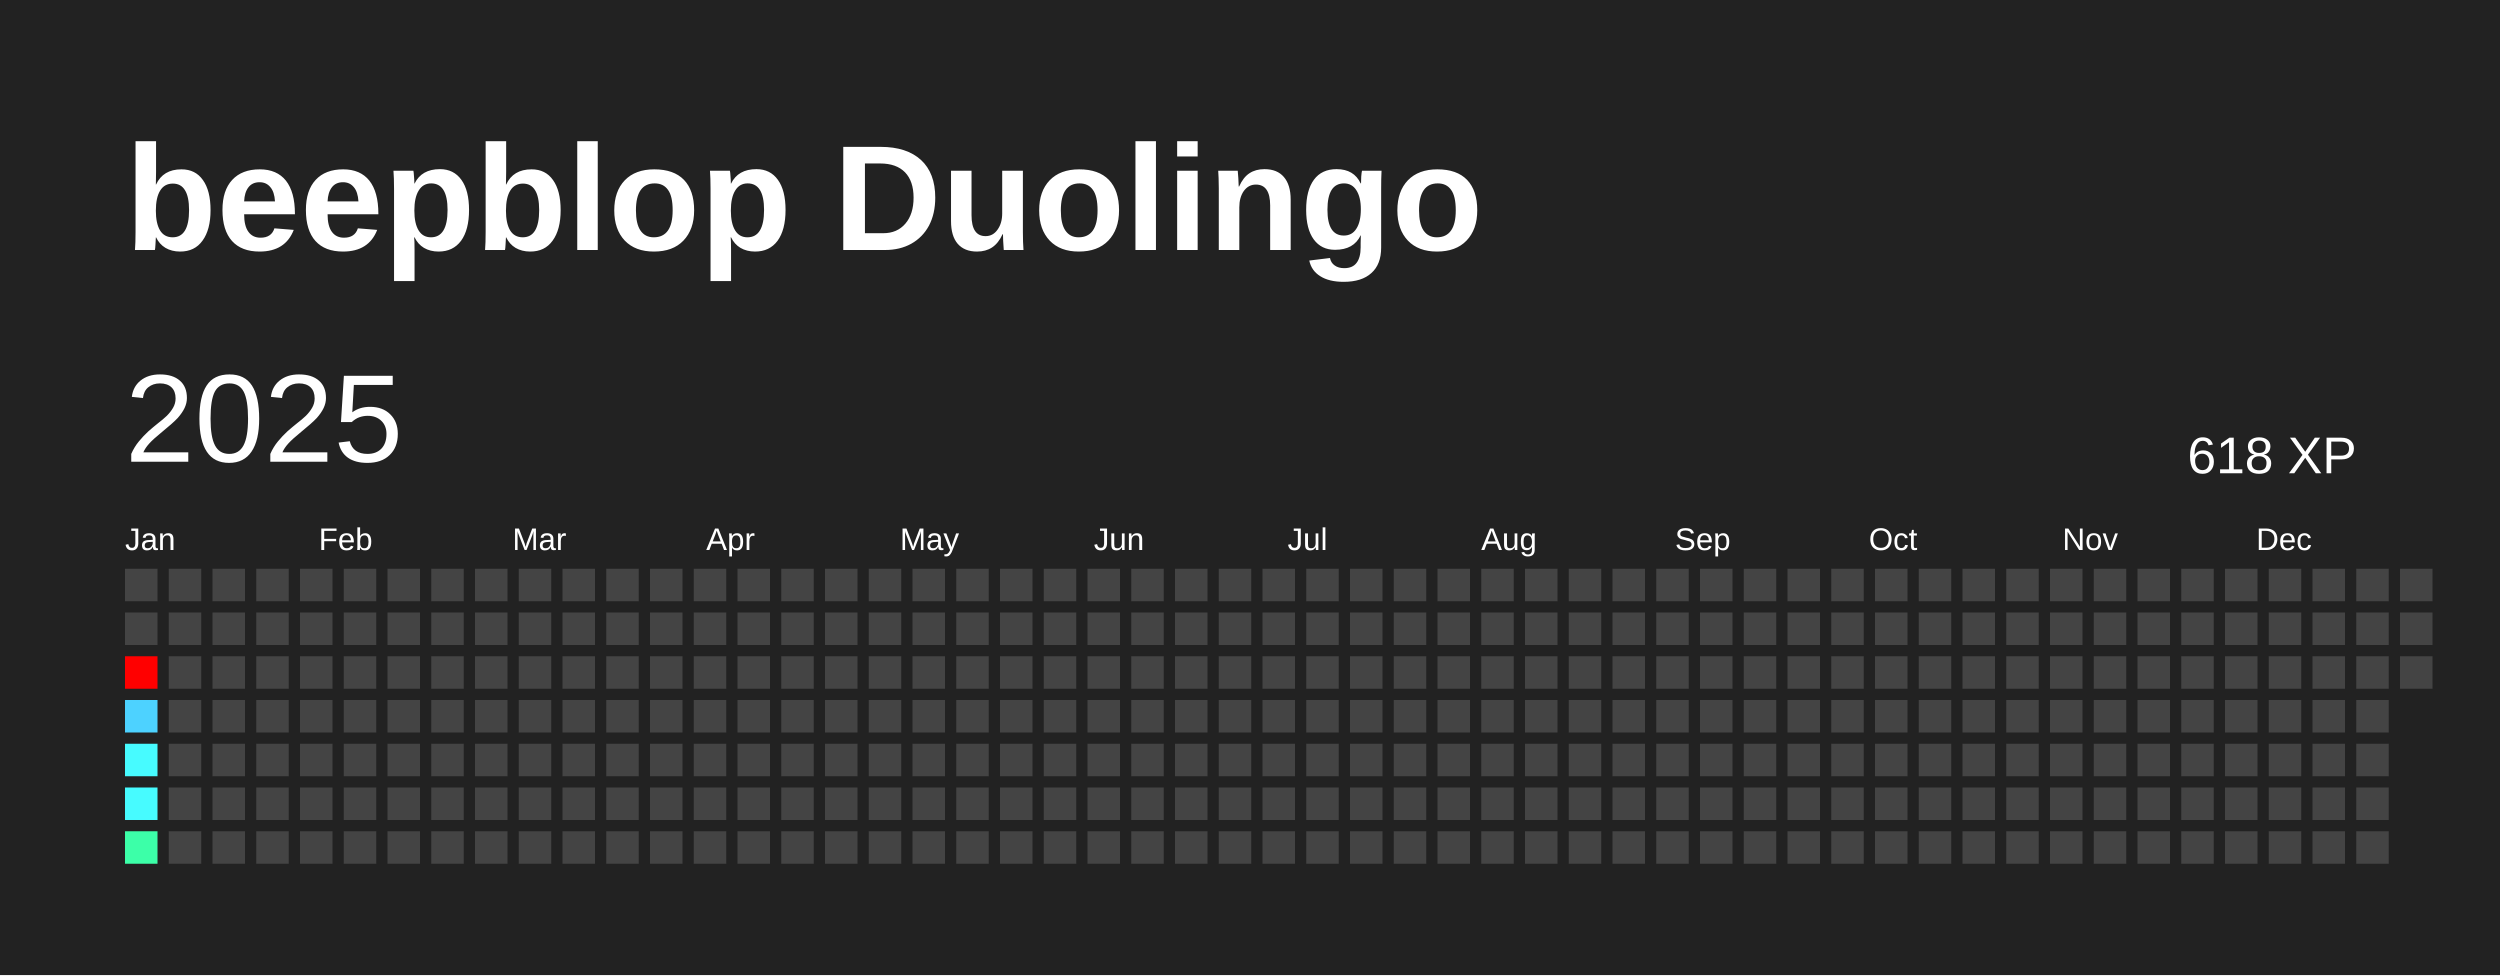
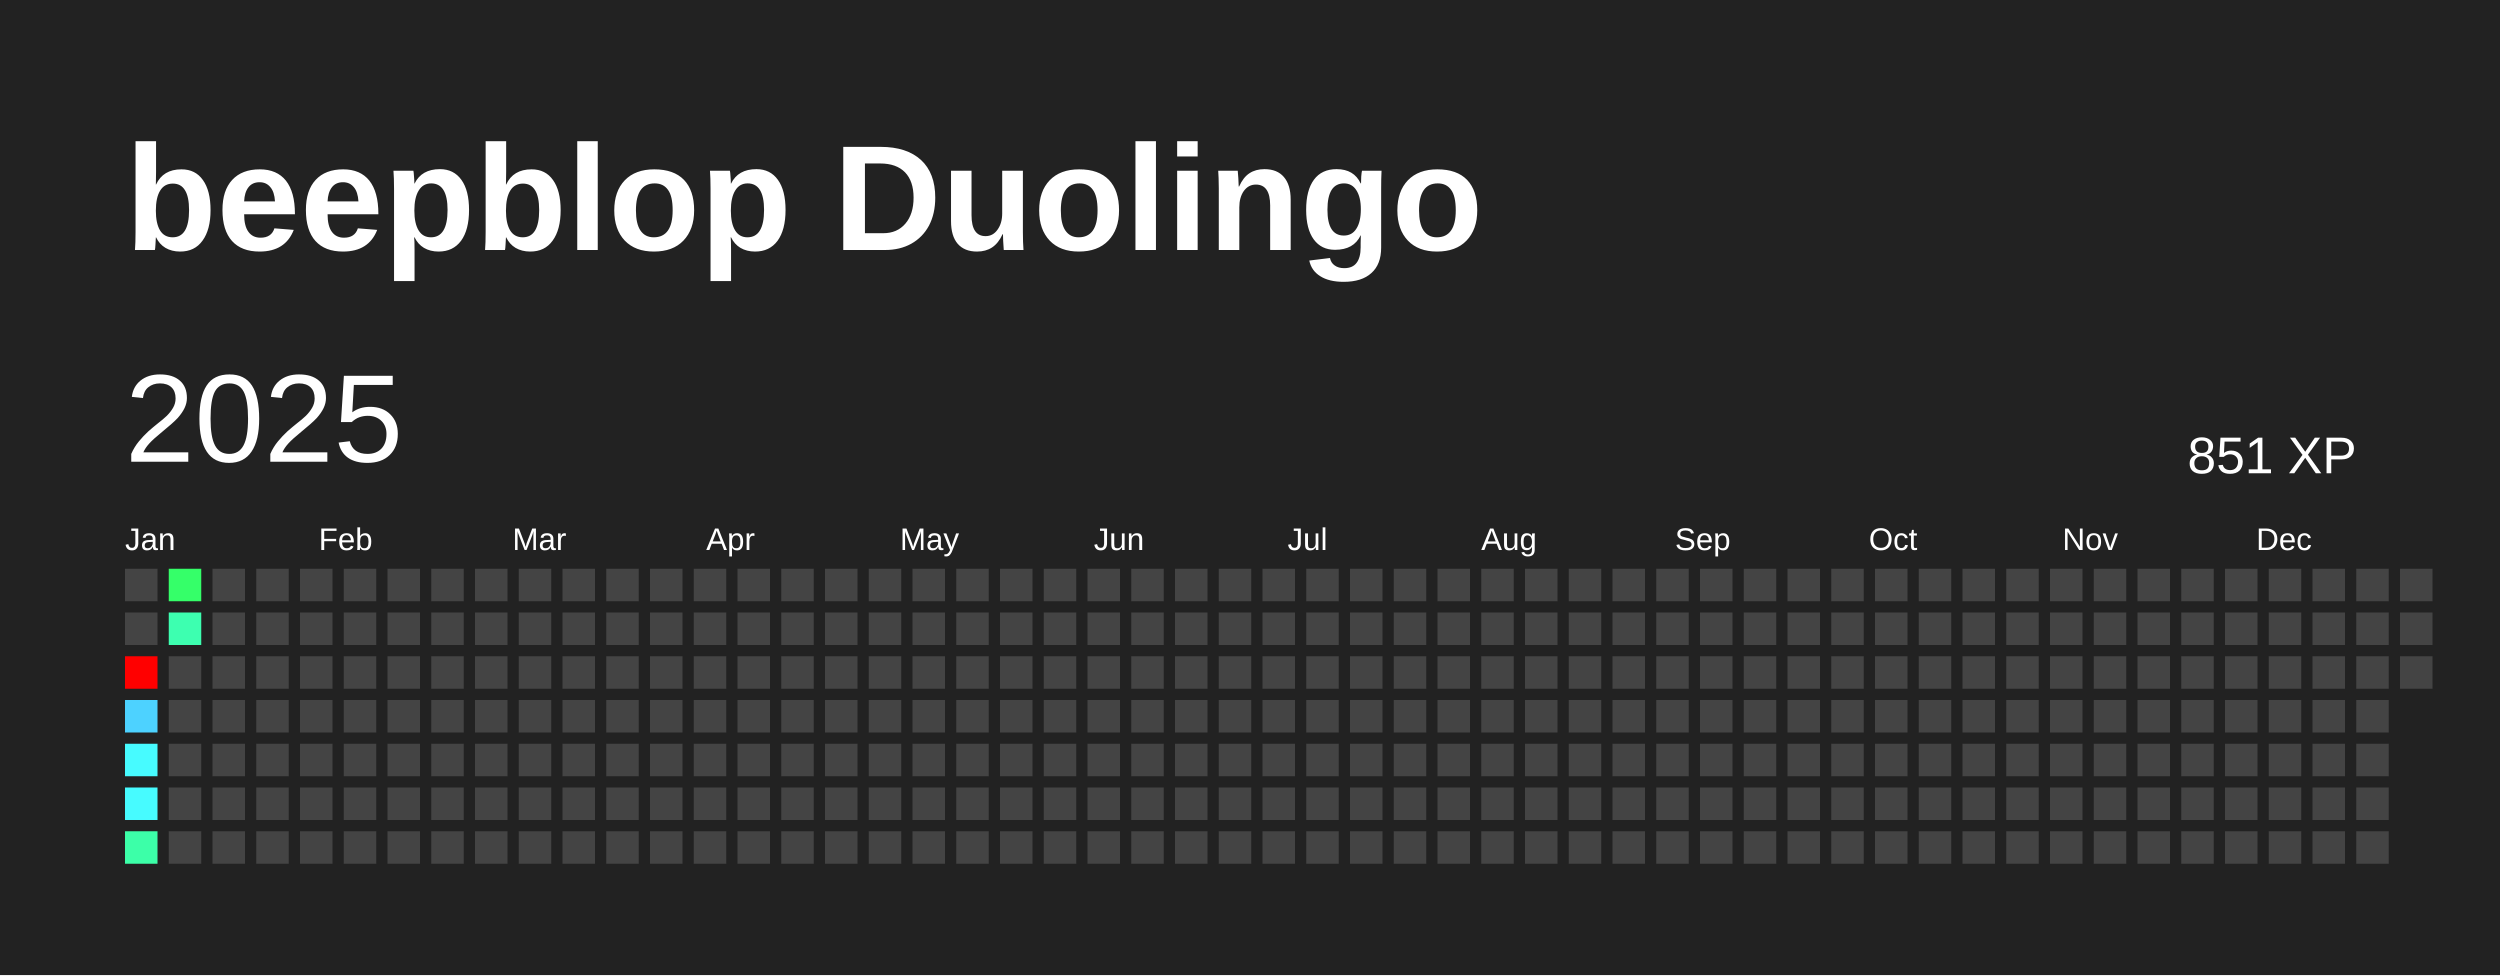
<svg xmlns="http://www.w3.org/2000/svg" baseProfile="full" height="78mm" version="1.1" viewBox="0,0,200,78" width="200mm">
  <defs />
  <rect fill="#222222" height="78" width="200" x="0" y="0" />
  <text fill="#FFFFFF" style="font-size:12px; font-family:Arial; font-weight:bold;" x="10" y="20">beepblop Duolingo</text>
  <text dominant-baseline="hanging" fill="#FFFFFF" style="font-size:10.0px; font-family:Arial;" x="10" y="30">2025</text>
-   <text dominant-baseline="hanging" fill="#FFFFFF" style="font-size:4.125px; font-family:Arial;" x="175" y="35">618 XP</text>
+   <text dominant-baseline="hanging" fill="#FFFFFF" style="font-size:4.125px; font-family:Arial;" x="175" y="35">851 XP</text>
  <text fill="#FFFFFF" style="font-size:2.5px; font-family:Arial" x="10.0" y="44">Jan</text>
  <text fill="#FFFFFF" style="font-size:2.5px; font-family:Arial" x="25.5" y="44">Feb</text>
  <text fill="#FFFFFF" style="font-size:2.5px; font-family:Arial" x="41.0" y="44">Mar</text>
  <text fill="#FFFFFF" style="font-size:2.5px; font-family:Arial" x="56.5" y="44">Apr</text>
  <text fill="#FFFFFF" style="font-size:2.5px; font-family:Arial" x="72.0" y="44">May</text>
  <text fill="#FFFFFF" style="font-size:2.5px; font-family:Arial" x="87.5" y="44">Jun</text>
  <text fill="#FFFFFF" style="font-size:2.5px; font-family:Arial" x="103.0" y="44">Jul</text>
  <text fill="#FFFFFF" style="font-size:2.5px; font-family:Arial" x="118.5" y="44">Aug</text>
  <text fill="#FFFFFF" style="font-size:2.5px; font-family:Arial" x="134.0" y="44">Sep</text>
  <text fill="#FFFFFF" style="font-size:2.5px; font-family:Arial" x="149.5" y="44">Oct</text>
  <text fill="#FFFFFF" style="font-size:2.5px; font-family:Arial" x="165.0" y="44">Nov</text>
  <text fill="#FFFFFF" style="font-size:2.5px; font-family:Arial" x="180.5" y="44">Dec</text>
  <rect fill="#444444" height="2.6" width="2.6" x="10.0" y="45.5" />
  <rect fill="#444444" height="2.6" width="2.6" x="10.0" y="49.0" />
  <rect fill="red" height="2.6" width="2.6" x="10.0" y="52.5" />
  <rect fill="#4dd2ff" height="2.6" width="2.6" x="10.0" y="56.0" />
  <rect fill="#47fbff" height="2.6" width="2.6" x="10.0" y="59.5" />
  <rect fill="#47fbff" height="2.6" width="2.6" x="10.0" y="63.0" />
  <rect fill="#3cffa8" height="2.6" width="2.6" x="10.0" y="66.5" />
-   <rect fill="#444444" height="2.6" width="2.6" x="13.5" y="45.5" />
-   <rect fill="#444444" height="2.6" width="2.6" x="13.5" y="49.0" />
+   <rect fill="#35ff69" height="2.6" width="2.6" x="13.5" y="45.5" />
+   <rect fill="#3dffb0" height="2.6" width="2.6" x="13.5" y="49.0" />
  <rect fill="#444444" height="2.6" width="2.6" x="13.5" y="52.5" />
  <rect fill="#444444" height="2.6" width="2.6" x="13.5" y="56.0" />
  <rect fill="#444444" height="2.6" width="2.6" x="13.5" y="59.5" />
  <rect fill="#444444" height="2.6" width="2.6" x="13.5" y="63.0" />
  <rect fill="#444444" height="2.6" width="2.6" x="13.5" y="66.5" />
  <rect fill="#444444" height="2.6" width="2.6" x="17.0" y="45.5" />
  <rect fill="#444444" height="2.6" width="2.6" x="17.0" y="49.0" />
  <rect fill="#444444" height="2.6" width="2.6" x="17.0" y="52.5" />
  <rect fill="#444444" height="2.6" width="2.6" x="17.0" y="56.0" />
  <rect fill="#444444" height="2.6" width="2.6" x="17.0" y="59.5" />
  <rect fill="#444444" height="2.6" width="2.6" x="17.0" y="63.0" />
  <rect fill="#444444" height="2.6" width="2.6" x="17.0" y="66.5" />
  <rect fill="#444444" height="2.6" width="2.6" x="20.5" y="45.5" />
  <rect fill="#444444" height="2.6" width="2.6" x="20.5" y="49.0" />
  <rect fill="#444444" height="2.6" width="2.6" x="20.5" y="52.5" />
  <rect fill="#444444" height="2.6" width="2.6" x="20.5" y="56.0" />
  <rect fill="#444444" height="2.6" width="2.6" x="20.5" y="59.5" />
  <rect fill="#444444" height="2.6" width="2.6" x="20.5" y="63.0" />
  <rect fill="#444444" height="2.6" width="2.6" x="20.5" y="66.5" />
  <rect fill="#444444" height="2.6" width="2.6" x="24.0" y="45.5" />
  <rect fill="#444444" height="2.6" width="2.6" x="24.0" y="49.0" />
  <rect fill="#444444" height="2.6" width="2.6" x="24.0" y="52.5" />
  <rect fill="#444444" height="2.6" width="2.6" x="24.0" y="56.0" />
  <rect fill="#444444" height="2.6" width="2.6" x="24.0" y="59.5" />
  <rect fill="#444444" height="2.6" width="2.6" x="24.0" y="63.0" />
  <rect fill="#444444" height="2.6" width="2.6" x="24.0" y="66.5" />
  <rect fill="#444444" height="2.6" width="2.6" x="27.5" y="45.5" />
  <rect fill="#444444" height="2.6" width="2.6" x="27.5" y="49.0" />
  <rect fill="#444444" height="2.6" width="2.6" x="27.5" y="52.5" />
  <rect fill="#444444" height="2.6" width="2.6" x="27.5" y="56.0" />
  <rect fill="#444444" height="2.6" width="2.6" x="27.5" y="59.5" />
  <rect fill="#444444" height="2.6" width="2.6" x="27.5" y="63.0" />
  <rect fill="#444444" height="2.6" width="2.6" x="27.5" y="66.5" />
  <rect fill="#444444" height="2.6" width="2.6" x="31.0" y="45.5" />
  <rect fill="#444444" height="2.6" width="2.6" x="31.0" y="49.0" />
  <rect fill="#444444" height="2.6" width="2.6" x="31.0" y="52.5" />
  <rect fill="#444444" height="2.6" width="2.6" x="31.0" y="56.0" />
  <rect fill="#444444" height="2.6" width="2.6" x="31.0" y="59.5" />
  <rect fill="#444444" height="2.6" width="2.6" x="31.0" y="63.0" />
  <rect fill="#444444" height="2.6" width="2.6" x="31.0" y="66.5" />
  <rect fill="#444444" height="2.6" width="2.6" x="34.5" y="45.5" />
  <rect fill="#444444" height="2.6" width="2.6" x="34.5" y="49.0" />
  <rect fill="#444444" height="2.6" width="2.6" x="34.5" y="52.5" />
  <rect fill="#444444" height="2.6" width="2.6" x="34.5" y="56.0" />
  <rect fill="#444444" height="2.6" width="2.6" x="34.5" y="59.5" />
  <rect fill="#444444" height="2.6" width="2.6" x="34.5" y="63.0" />
  <rect fill="#444444" height="2.6" width="2.6" x="34.5" y="66.5" />
  <rect fill="#444444" height="2.6" width="2.6" x="38.0" y="45.5" />
  <rect fill="#444444" height="2.6" width="2.6" x="38.0" y="49.0" />
  <rect fill="#444444" height="2.6" width="2.6" x="38.0" y="52.5" />
  <rect fill="#444444" height="2.6" width="2.6" x="38.0" y="56.0" />
  <rect fill="#444444" height="2.6" width="2.6" x="38.0" y="59.5" />
  <rect fill="#444444" height="2.6" width="2.6" x="38.0" y="63.0" />
  <rect fill="#444444" height="2.6" width="2.6" x="38.0" y="66.5" />
  <rect fill="#444444" height="2.6" width="2.6" x="41.5" y="45.5" />
  <rect fill="#444444" height="2.6" width="2.6" x="41.5" y="49.0" />
  <rect fill="#444444" height="2.6" width="2.6" x="41.5" y="52.5" />
  <rect fill="#444444" height="2.6" width="2.6" x="41.5" y="56.0" />
  <rect fill="#444444" height="2.6" width="2.6" x="41.5" y="59.5" />
  <rect fill="#444444" height="2.6" width="2.6" x="41.5" y="63.0" />
  <rect fill="#444444" height="2.6" width="2.6" x="41.5" y="66.5" />
  <rect fill="#444444" height="2.6" width="2.6" x="45.0" y="45.5" />
  <rect fill="#444444" height="2.6" width="2.6" x="45.0" y="49.0" />
  <rect fill="#444444" height="2.6" width="2.6" x="45.0" y="52.5" />
  <rect fill="#444444" height="2.6" width="2.6" x="45.0" y="56.0" />
  <rect fill="#444444" height="2.6" width="2.6" x="45.0" y="59.5" />
  <rect fill="#444444" height="2.6" width="2.6" x="45.0" y="63.0" />
  <rect fill="#444444" height="2.6" width="2.6" x="45.0" y="66.5" />
  <rect fill="#444444" height="2.6" width="2.6" x="48.5" y="45.5" />
  <rect fill="#444444" height="2.6" width="2.6" x="48.5" y="49.0" />
  <rect fill="#444444" height="2.6" width="2.6" x="48.5" y="52.5" />
  <rect fill="#444444" height="2.6" width="2.6" x="48.5" y="56.0" />
  <rect fill="#444444" height="2.6" width="2.6" x="48.5" y="59.5" />
  <rect fill="#444444" height="2.6" width="2.6" x="48.5" y="63.0" />
  <rect fill="#444444" height="2.6" width="2.6" x="48.5" y="66.5" />
  <rect fill="#444444" height="2.6" width="2.6" x="52.0" y="45.5" />
  <rect fill="#444444" height="2.6" width="2.6" x="52.0" y="49.0" />
  <rect fill="#444444" height="2.6" width="2.6" x="52.0" y="52.5" />
  <rect fill="#444444" height="2.6" width="2.6" x="52.0" y="56.0" />
  <rect fill="#444444" height="2.6" width="2.6" x="52.0" y="59.5" />
  <rect fill="#444444" height="2.6" width="2.6" x="52.0" y="63.0" />
  <rect fill="#444444" height="2.6" width="2.6" x="52.0" y="66.5" />
  <rect fill="#444444" height="2.6" width="2.6" x="55.5" y="45.5" />
  <rect fill="#444444" height="2.6" width="2.6" x="55.5" y="49.0" />
  <rect fill="#444444" height="2.6" width="2.6" x="55.5" y="52.5" />
  <rect fill="#444444" height="2.6" width="2.6" x="55.5" y="56.0" />
  <rect fill="#444444" height="2.6" width="2.6" x="55.5" y="59.5" />
  <rect fill="#444444" height="2.6" width="2.6" x="55.5" y="63.0" />
  <rect fill="#444444" height="2.6" width="2.6" x="55.5" y="66.5" />
  <rect fill="#444444" height="2.6" width="2.6" x="59.0" y="45.5" />
  <rect fill="#444444" height="2.6" width="2.6" x="59.0" y="49.0" />
  <rect fill="#444444" height="2.6" width="2.6" x="59.0" y="52.5" />
  <rect fill="#444444" height="2.6" width="2.6" x="59.0" y="56.0" />
  <rect fill="#444444" height="2.6" width="2.6" x="59.0" y="59.5" />
  <rect fill="#444444" height="2.6" width="2.6" x="59.0" y="63.0" />
  <rect fill="#444444" height="2.6" width="2.6" x="59.0" y="66.5" />
  <rect fill="#444444" height="2.6" width="2.6" x="62.5" y="45.5" />
  <rect fill="#444444" height="2.6" width="2.6" x="62.5" y="49.0" />
  <rect fill="#444444" height="2.6" width="2.6" x="62.5" y="52.5" />
  <rect fill="#444444" height="2.6" width="2.6" x="62.5" y="56.0" />
  <rect fill="#444444" height="2.6" width="2.6" x="62.5" y="59.5" />
  <rect fill="#444444" height="2.6" width="2.6" x="62.5" y="63.0" />
  <rect fill="#444444" height="2.6" width="2.6" x="62.5" y="66.5" />
  <rect fill="#444444" height="2.6" width="2.6" x="66.0" y="45.5" />
  <rect fill="#444444" height="2.6" width="2.6" x="66.0" y="49.0" />
  <rect fill="#444444" height="2.6" width="2.6" x="66.0" y="52.5" />
  <rect fill="#444444" height="2.6" width="2.6" x="66.0" y="56.0" />
  <rect fill="#444444" height="2.6" width="2.6" x="66.0" y="59.5" />
  <rect fill="#444444" height="2.6" width="2.6" x="66.0" y="63.0" />
  <rect fill="#444444" height="2.6" width="2.6" x="66.0" y="66.5" />
  <rect fill="#444444" height="2.6" width="2.6" x="69.5" y="45.5" />
  <rect fill="#444444" height="2.6" width="2.6" x="69.5" y="49.0" />
  <rect fill="#444444" height="2.6" width="2.6" x="69.5" y="52.5" />
  <rect fill="#444444" height="2.6" width="2.6" x="69.5" y="56.0" />
  <rect fill="#444444" height="2.6" width="2.6" x="69.5" y="59.5" />
  <rect fill="#444444" height="2.6" width="2.6" x="69.5" y="63.0" />
  <rect fill="#444444" height="2.6" width="2.6" x="69.5" y="66.5" />
  <rect fill="#444444" height="2.6" width="2.6" x="73.0" y="45.5" />
  <rect fill="#444444" height="2.6" width="2.6" x="73.0" y="49.0" />
  <rect fill="#444444" height="2.6" width="2.6" x="73.0" y="52.5" />
  <rect fill="#444444" height="2.6" width="2.6" x="73.0" y="56.0" />
  <rect fill="#444444" height="2.6" width="2.6" x="73.0" y="59.5" />
  <rect fill="#444444" height="2.6" width="2.6" x="73.0" y="63.0" />
  <rect fill="#444444" height="2.6" width="2.6" x="73.0" y="66.5" />
  <rect fill="#444444" height="2.6" width="2.6" x="76.5" y="45.5" />
  <rect fill="#444444" height="2.6" width="2.6" x="76.5" y="49.0" />
  <rect fill="#444444" height="2.6" width="2.6" x="76.5" y="52.5" />
  <rect fill="#444444" height="2.6" width="2.6" x="76.5" y="56.0" />
  <rect fill="#444444" height="2.6" width="2.6" x="76.5" y="59.5" />
  <rect fill="#444444" height="2.6" width="2.6" x="76.5" y="63.0" />
  <rect fill="#444444" height="2.6" width="2.6" x="76.5" y="66.5" />
  <rect fill="#444444" height="2.6" width="2.6" x="80.0" y="45.5" />
  <rect fill="#444444" height="2.6" width="2.6" x="80.0" y="49.0" />
  <rect fill="#444444" height="2.6" width="2.6" x="80.0" y="52.5" />
  <rect fill="#444444" height="2.6" width="2.6" x="80.0" y="56.0" />
  <rect fill="#444444" height="2.6" width="2.6" x="80.0" y="59.5" />
  <rect fill="#444444" height="2.6" width="2.6" x="80.0" y="63.0" />
  <rect fill="#444444" height="2.6" width="2.6" x="80.0" y="66.5" />
  <rect fill="#444444" height="2.6" width="2.6" x="83.5" y="45.5" />
  <rect fill="#444444" height="2.6" width="2.6" x="83.5" y="49.0" />
  <rect fill="#444444" height="2.6" width="2.6" x="83.5" y="52.5" />
  <rect fill="#444444" height="2.6" width="2.6" x="83.5" y="56.0" />
  <rect fill="#444444" height="2.6" width="2.6" x="83.5" y="59.5" />
  <rect fill="#444444" height="2.6" width="2.6" x="83.5" y="63.0" />
  <rect fill="#444444" height="2.6" width="2.6" x="83.5" y="66.5" />
  <rect fill="#444444" height="2.6" width="2.6" x="87.0" y="45.5" />
  <rect fill="#444444" height="2.6" width="2.6" x="87.0" y="49.0" />
  <rect fill="#444444" height="2.6" width="2.6" x="87.0" y="52.5" />
  <rect fill="#444444" height="2.6" width="2.6" x="87.0" y="56.0" />
  <rect fill="#444444" height="2.6" width="2.6" x="87.0" y="59.5" />
  <rect fill="#444444" height="2.6" width="2.6" x="87.0" y="63.0" />
  <rect fill="#444444" height="2.6" width="2.6" x="87.0" y="66.5" />
  <rect fill="#444444" height="2.6" width="2.6" x="90.5" y="45.5" />
  <rect fill="#444444" height="2.6" width="2.6" x="90.5" y="49.0" />
  <rect fill="#444444" height="2.6" width="2.6" x="90.5" y="52.5" />
  <rect fill="#444444" height="2.6" width="2.6" x="90.5" y="56.0" />
  <rect fill="#444444" height="2.6" width="2.6" x="90.5" y="59.5" />
  <rect fill="#444444" height="2.6" width="2.6" x="90.5" y="63.0" />
  <rect fill="#444444" height="2.6" width="2.6" x="90.5" y="66.5" />
  <rect fill="#444444" height="2.6" width="2.6" x="94.0" y="45.5" />
  <rect fill="#444444" height="2.6" width="2.6" x="94.0" y="49.0" />
  <rect fill="#444444" height="2.6" width="2.6" x="94.0" y="52.5" />
  <rect fill="#444444" height="2.6" width="2.6" x="94.0" y="56.0" />
  <rect fill="#444444" height="2.6" width="2.6" x="94.0" y="59.5" />
  <rect fill="#444444" height="2.6" width="2.6" x="94.0" y="63.0" />
  <rect fill="#444444" height="2.6" width="2.6" x="94.0" y="66.5" />
  <rect fill="#444444" height="2.6" width="2.6" x="97.5" y="45.5" />
  <rect fill="#444444" height="2.6" width="2.6" x="97.5" y="49.0" />
  <rect fill="#444444" height="2.6" width="2.6" x="97.5" y="52.5" />
  <rect fill="#444444" height="2.6" width="2.6" x="97.5" y="56.0" />
  <rect fill="#444444" height="2.6" width="2.6" x="97.5" y="59.5" />
  <rect fill="#444444" height="2.6" width="2.6" x="97.5" y="63.0" />
  <rect fill="#444444" height="2.6" width="2.6" x="97.5" y="66.5" />
  <rect fill="#444444" height="2.6" width="2.6" x="101.0" y="45.5" />
  <rect fill="#444444" height="2.6" width="2.6" x="101.0" y="49.0" />
  <rect fill="#444444" height="2.6" width="2.6" x="101.0" y="52.5" />
  <rect fill="#444444" height="2.6" width="2.6" x="101.0" y="56.0" />
  <rect fill="#444444" height="2.6" width="2.6" x="101.0" y="59.5" />
  <rect fill="#444444" height="2.6" width="2.6" x="101.0" y="63.0" />
  <rect fill="#444444" height="2.6" width="2.6" x="101.0" y="66.5" />
  <rect fill="#444444" height="2.6" width="2.6" x="104.5" y="45.5" />
  <rect fill="#444444" height="2.6" width="2.6" x="104.5" y="49.0" />
  <rect fill="#444444" height="2.6" width="2.6" x="104.5" y="52.5" />
  <rect fill="#444444" height="2.6" width="2.6" x="104.5" y="56.0" />
  <rect fill="#444444" height="2.6" width="2.6" x="104.5" y="59.5" />
  <rect fill="#444444" height="2.6" width="2.6" x="104.5" y="63.0" />
  <rect fill="#444444" height="2.6" width="2.6" x="104.5" y="66.5" />
  <rect fill="#444444" height="2.6" width="2.6" x="108.0" y="45.5" />
  <rect fill="#444444" height="2.6" width="2.6" x="108.0" y="49.0" />
  <rect fill="#444444" height="2.6" width="2.6" x="108.0" y="52.5" />
  <rect fill="#444444" height="2.6" width="2.6" x="108.0" y="56.0" />
  <rect fill="#444444" height="2.6" width="2.6" x="108.0" y="59.5" />
  <rect fill="#444444" height="2.6" width="2.6" x="108.0" y="63.0" />
  <rect fill="#444444" height="2.6" width="2.6" x="108.0" y="66.5" />
  <rect fill="#444444" height="2.6" width="2.6" x="111.5" y="45.5" />
  <rect fill="#444444" height="2.6" width="2.6" x="111.5" y="49.0" />
  <rect fill="#444444" height="2.6" width="2.6" x="111.5" y="52.5" />
  <rect fill="#444444" height="2.6" width="2.6" x="111.5" y="56.0" />
  <rect fill="#444444" height="2.6" width="2.6" x="111.5" y="59.5" />
  <rect fill="#444444" height="2.6" width="2.6" x="111.5" y="63.0" />
  <rect fill="#444444" height="2.6" width="2.6" x="111.5" y="66.5" />
  <rect fill="#444444" height="2.6" width="2.6" x="115.0" y="45.5" />
  <rect fill="#444444" height="2.6" width="2.6" x="115.0" y="49.0" />
  <rect fill="#444444" height="2.6" width="2.6" x="115.0" y="52.5" />
  <rect fill="#444444" height="2.6" width="2.6" x="115.0" y="56.0" />
  <rect fill="#444444" height="2.6" width="2.6" x="115.0" y="59.5" />
  <rect fill="#444444" height="2.6" width="2.6" x="115.0" y="63.0" />
  <rect fill="#444444" height="2.6" width="2.6" x="115.0" y="66.5" />
  <rect fill="#444444" height="2.6" width="2.6" x="118.5" y="45.5" />
  <rect fill="#444444" height="2.6" width="2.6" x="118.5" y="49.0" />
  <rect fill="#444444" height="2.6" width="2.6" x="118.5" y="52.5" />
  <rect fill="#444444" height="2.6" width="2.6" x="118.5" y="56.0" />
  <rect fill="#444444" height="2.6" width="2.6" x="118.5" y="59.5" />
  <rect fill="#444444" height="2.6" width="2.6" x="118.5" y="63.0" />
  <rect fill="#444444" height="2.6" width="2.6" x="118.5" y="66.5" />
  <rect fill="#444444" height="2.6" width="2.6" x="122.0" y="45.5" />
  <rect fill="#444444" height="2.6" width="2.6" x="122.0" y="49.0" />
  <rect fill="#444444" height="2.6" width="2.6" x="122.0" y="52.5" />
  <rect fill="#444444" height="2.6" width="2.6" x="122.0" y="56.0" />
  <rect fill="#444444" height="2.6" width="2.6" x="122.0" y="59.5" />
  <rect fill="#444444" height="2.6" width="2.6" x="122.0" y="63.0" />
  <rect fill="#444444" height="2.6" width="2.6" x="122.0" y="66.5" />
  <rect fill="#444444" height="2.6" width="2.6" x="125.5" y="45.5" />
  <rect fill="#444444" height="2.6" width="2.6" x="125.5" y="49.0" />
  <rect fill="#444444" height="2.6" width="2.6" x="125.5" y="52.5" />
  <rect fill="#444444" height="2.6" width="2.6" x="125.5" y="56.0" />
  <rect fill="#444444" height="2.6" width="2.6" x="125.5" y="59.5" />
  <rect fill="#444444" height="2.6" width="2.6" x="125.5" y="63.0" />
  <rect fill="#444444" height="2.6" width="2.6" x="125.5" y="66.5" />
  <rect fill="#444444" height="2.6" width="2.6" x="129.0" y="45.5" />
  <rect fill="#444444" height="2.6" width="2.6" x="129.0" y="49.0" />
  <rect fill="#444444" height="2.6" width="2.6" x="129.0" y="52.5" />
  <rect fill="#444444" height="2.6" width="2.6" x="129.0" y="56.0" />
  <rect fill="#444444" height="2.6" width="2.6" x="129.0" y="59.5" />
  <rect fill="#444444" height="2.6" width="2.6" x="129.0" y="63.0" />
  <rect fill="#444444" height="2.6" width="2.6" x="129.0" y="66.5" />
  <rect fill="#444444" height="2.6" width="2.6" x="132.5" y="45.5" />
  <rect fill="#444444" height="2.6" width="2.6" x="132.5" y="49.0" />
  <rect fill="#444444" height="2.6" width="2.6" x="132.5" y="52.5" />
  <rect fill="#444444" height="2.6" width="2.6" x="132.5" y="56.0" />
  <rect fill="#444444" height="2.6" width="2.6" x="132.5" y="59.5" />
  <rect fill="#444444" height="2.6" width="2.6" x="132.5" y="63.0" />
  <rect fill="#444444" height="2.6" width="2.6" x="132.5" y="66.5" />
  <rect fill="#444444" height="2.6" width="2.6" x="136.0" y="45.5" />
  <rect fill="#444444" height="2.6" width="2.6" x="136.0" y="49.0" />
  <rect fill="#444444" height="2.6" width="2.6" x="136.0" y="52.5" />
  <rect fill="#444444" height="2.6" width="2.6" x="136.0" y="56.0" />
  <rect fill="#444444" height="2.6" width="2.6" x="136.0" y="59.5" />
  <rect fill="#444444" height="2.6" width="2.6" x="136.0" y="63.0" />
  <rect fill="#444444" height="2.6" width="2.6" x="136.0" y="66.5" />
  <rect fill="#444444" height="2.6" width="2.6" x="139.5" y="45.5" />
  <rect fill="#444444" height="2.6" width="2.6" x="139.5" y="49.0" />
  <rect fill="#444444" height="2.6" width="2.6" x="139.5" y="52.5" />
  <rect fill="#444444" height="2.6" width="2.6" x="139.5" y="56.0" />
  <rect fill="#444444" height="2.6" width="2.6" x="139.5" y="59.5" />
  <rect fill="#444444" height="2.6" width="2.6" x="139.5" y="63.0" />
  <rect fill="#444444" height="2.6" width="2.6" x="139.5" y="66.5" />
  <rect fill="#444444" height="2.6" width="2.6" x="143.0" y="45.5" />
  <rect fill="#444444" height="2.6" width="2.6" x="143.0" y="49.0" />
  <rect fill="#444444" height="2.6" width="2.6" x="143.0" y="52.5" />
  <rect fill="#444444" height="2.6" width="2.6" x="143.0" y="56.0" />
  <rect fill="#444444" height="2.6" width="2.6" x="143.0" y="59.5" />
  <rect fill="#444444" height="2.6" width="2.6" x="143.0" y="63.0" />
  <rect fill="#444444" height="2.6" width="2.6" x="143.0" y="66.5" />
  <rect fill="#444444" height="2.6" width="2.6" x="146.5" y="45.5" />
  <rect fill="#444444" height="2.6" width="2.6" x="146.5" y="49.0" />
  <rect fill="#444444" height="2.6" width="2.6" x="146.5" y="52.5" />
  <rect fill="#444444" height="2.6" width="2.6" x="146.5" y="56.0" />
  <rect fill="#444444" height="2.6" width="2.6" x="146.5" y="59.5" />
  <rect fill="#444444" height="2.6" width="2.6" x="146.5" y="63.0" />
  <rect fill="#444444" height="2.6" width="2.6" x="146.5" y="66.5" />
  <rect fill="#444444" height="2.6" width="2.6" x="150.0" y="45.5" />
  <rect fill="#444444" height="2.6" width="2.6" x="150.0" y="49.0" />
  <rect fill="#444444" height="2.6" width="2.6" x="150.0" y="52.5" />
  <rect fill="#444444" height="2.6" width="2.6" x="150.0" y="56.0" />
  <rect fill="#444444" height="2.6" width="2.6" x="150.0" y="59.5" />
  <rect fill="#444444" height="2.6" width="2.6" x="150.0" y="63.0" />
  <rect fill="#444444" height="2.6" width="2.6" x="150.0" y="66.5" />
  <rect fill="#444444" height="2.6" width="2.6" x="153.5" y="45.5" />
  <rect fill="#444444" height="2.6" width="2.6" x="153.5" y="49.0" />
  <rect fill="#444444" height="2.6" width="2.6" x="153.5" y="52.5" />
  <rect fill="#444444" height="2.6" width="2.6" x="153.5" y="56.0" />
  <rect fill="#444444" height="2.6" width="2.6" x="153.5" y="59.5" />
  <rect fill="#444444" height="2.6" width="2.6" x="153.5" y="63.0" />
  <rect fill="#444444" height="2.6" width="2.6" x="153.5" y="66.5" />
  <rect fill="#444444" height="2.6" width="2.6" x="157.0" y="45.5" />
  <rect fill="#444444" height="2.6" width="2.6" x="157.0" y="49.0" />
  <rect fill="#444444" height="2.6" width="2.6" x="157.0" y="52.5" />
  <rect fill="#444444" height="2.6" width="2.6" x="157.0" y="56.0" />
  <rect fill="#444444" height="2.6" width="2.6" x="157.0" y="59.5" />
  <rect fill="#444444" height="2.6" width="2.6" x="157.0" y="63.0" />
  <rect fill="#444444" height="2.6" width="2.6" x="157.0" y="66.5" />
  <rect fill="#444444" height="2.6" width="2.6" x="160.5" y="45.5" />
  <rect fill="#444444" height="2.6" width="2.6" x="160.5" y="49.0" />
  <rect fill="#444444" height="2.6" width="2.6" x="160.5" y="52.5" />
  <rect fill="#444444" height="2.6" width="2.6" x="160.5" y="56.0" />
  <rect fill="#444444" height="2.6" width="2.6" x="160.5" y="59.5" />
  <rect fill="#444444" height="2.6" width="2.6" x="160.5" y="63.0" />
  <rect fill="#444444" height="2.6" width="2.6" x="160.5" y="66.5" />
  <rect fill="#444444" height="2.6" width="2.6" x="164.0" y="45.5" />
  <rect fill="#444444" height="2.6" width="2.6" x="164.0" y="49.0" />
  <rect fill="#444444" height="2.6" width="2.6" x="164.0" y="52.5" />
  <rect fill="#444444" height="2.6" width="2.6" x="164.0" y="56.0" />
  <rect fill="#444444" height="2.6" width="2.6" x="164.0" y="59.5" />
  <rect fill="#444444" height="2.6" width="2.6" x="164.0" y="63.0" />
  <rect fill="#444444" height="2.6" width="2.6" x="164.0" y="66.5" />
  <rect fill="#444444" height="2.6" width="2.6" x="167.5" y="45.5" />
  <rect fill="#444444" height="2.6" width="2.6" x="167.5" y="49.0" />
  <rect fill="#444444" height="2.6" width="2.6" x="167.5" y="52.5" />
  <rect fill="#444444" height="2.6" width="2.6" x="167.5" y="56.0" />
  <rect fill="#444444" height="2.6" width="2.6" x="167.5" y="59.5" />
  <rect fill="#444444" height="2.6" width="2.6" x="167.5" y="63.0" />
  <rect fill="#444444" height="2.6" width="2.6" x="167.5" y="66.5" />
  <rect fill="#444444" height="2.6" width="2.6" x="171.0" y="45.5" />
  <rect fill="#444444" height="2.6" width="2.6" x="171.0" y="49.0" />
  <rect fill="#444444" height="2.6" width="2.6" x="171.0" y="52.5" />
  <rect fill="#444444" height="2.6" width="2.6" x="171.0" y="56.0" />
  <rect fill="#444444" height="2.6" width="2.6" x="171.0" y="59.5" />
  <rect fill="#444444" height="2.6" width="2.6" x="171.0" y="63.0" />
  <rect fill="#444444" height="2.6" width="2.6" x="171.0" y="66.5" />
  <rect fill="#444444" height="2.6" width="2.6" x="174.5" y="45.5" />
  <rect fill="#444444" height="2.6" width="2.6" x="174.5" y="49.0" />
  <rect fill="#444444" height="2.6" width="2.6" x="174.5" y="52.5" />
  <rect fill="#444444" height="2.6" width="2.6" x="174.5" y="56.0" />
  <rect fill="#444444" height="2.6" width="2.6" x="174.5" y="59.5" />
  <rect fill="#444444" height="2.6" width="2.6" x="174.5" y="63.0" />
  <rect fill="#444444" height="2.6" width="2.6" x="174.5" y="66.5" />
  <rect fill="#444444" height="2.6" width="2.6" x="178.0" y="45.5" />
  <rect fill="#444444" height="2.6" width="2.6" x="178.0" y="49.0" />
  <rect fill="#444444" height="2.6" width="2.6" x="178.0" y="52.5" />
  <rect fill="#444444" height="2.6" width="2.6" x="178.0" y="56.0" />
  <rect fill="#444444" height="2.6" width="2.6" x="178.0" y="59.5" />
  <rect fill="#444444" height="2.6" width="2.6" x="178.0" y="63.0" />
  <rect fill="#444444" height="2.6" width="2.6" x="178.0" y="66.5" />
  <rect fill="#444444" height="2.6" width="2.6" x="181.5" y="45.5" />
  <rect fill="#444444" height="2.6" width="2.6" x="181.5" y="49.0" />
  <rect fill="#444444" height="2.6" width="2.6" x="181.5" y="52.5" />
  <rect fill="#444444" height="2.6" width="2.6" x="181.5" y="56.0" />
  <rect fill="#444444" height="2.6" width="2.6" x="181.5" y="59.5" />
  <rect fill="#444444" height="2.6" width="2.6" x="181.5" y="63.0" />
  <rect fill="#444444" height="2.6" width="2.6" x="181.5" y="66.5" />
  <rect fill="#444444" height="2.6" width="2.6" x="185.0" y="45.5" />
  <rect fill="#444444" height="2.6" width="2.6" x="185.0" y="49.0" />
  <rect fill="#444444" height="2.6" width="2.6" x="185.0" y="52.5" />
  <rect fill="#444444" height="2.6" width="2.6" x="185.0" y="56.0" />
  <rect fill="#444444" height="2.6" width="2.6" x="185.0" y="59.5" />
  <rect fill="#444444" height="2.6" width="2.6" x="185.0" y="63.0" />
  <rect fill="#444444" height="2.6" width="2.6" x="185.0" y="66.5" />
  <rect fill="#444444" height="2.6" width="2.6" x="188.5" y="45.5" />
  <rect fill="#444444" height="2.6" width="2.6" x="188.5" y="49.0" />
  <rect fill="#444444" height="2.6" width="2.6" x="188.5" y="52.5" />
  <rect fill="#444444" height="2.6" width="2.6" x="188.5" y="56.0" />
  <rect fill="#444444" height="2.6" width="2.6" x="188.5" y="59.5" />
  <rect fill="#444444" height="2.6" width="2.6" x="188.5" y="63.0" />
  <rect fill="#444444" height="2.6" width="2.6" x="188.5" y="66.5" />
  <rect fill="#444444" height="2.6" width="2.6" x="192.0" y="45.5" />
  <rect fill="#444444" height="2.6" width="2.6" x="192.0" y="49.0" />
  <rect fill="#444444" height="2.6" width="2.6" x="192.0" y="52.5" />
</svg>
